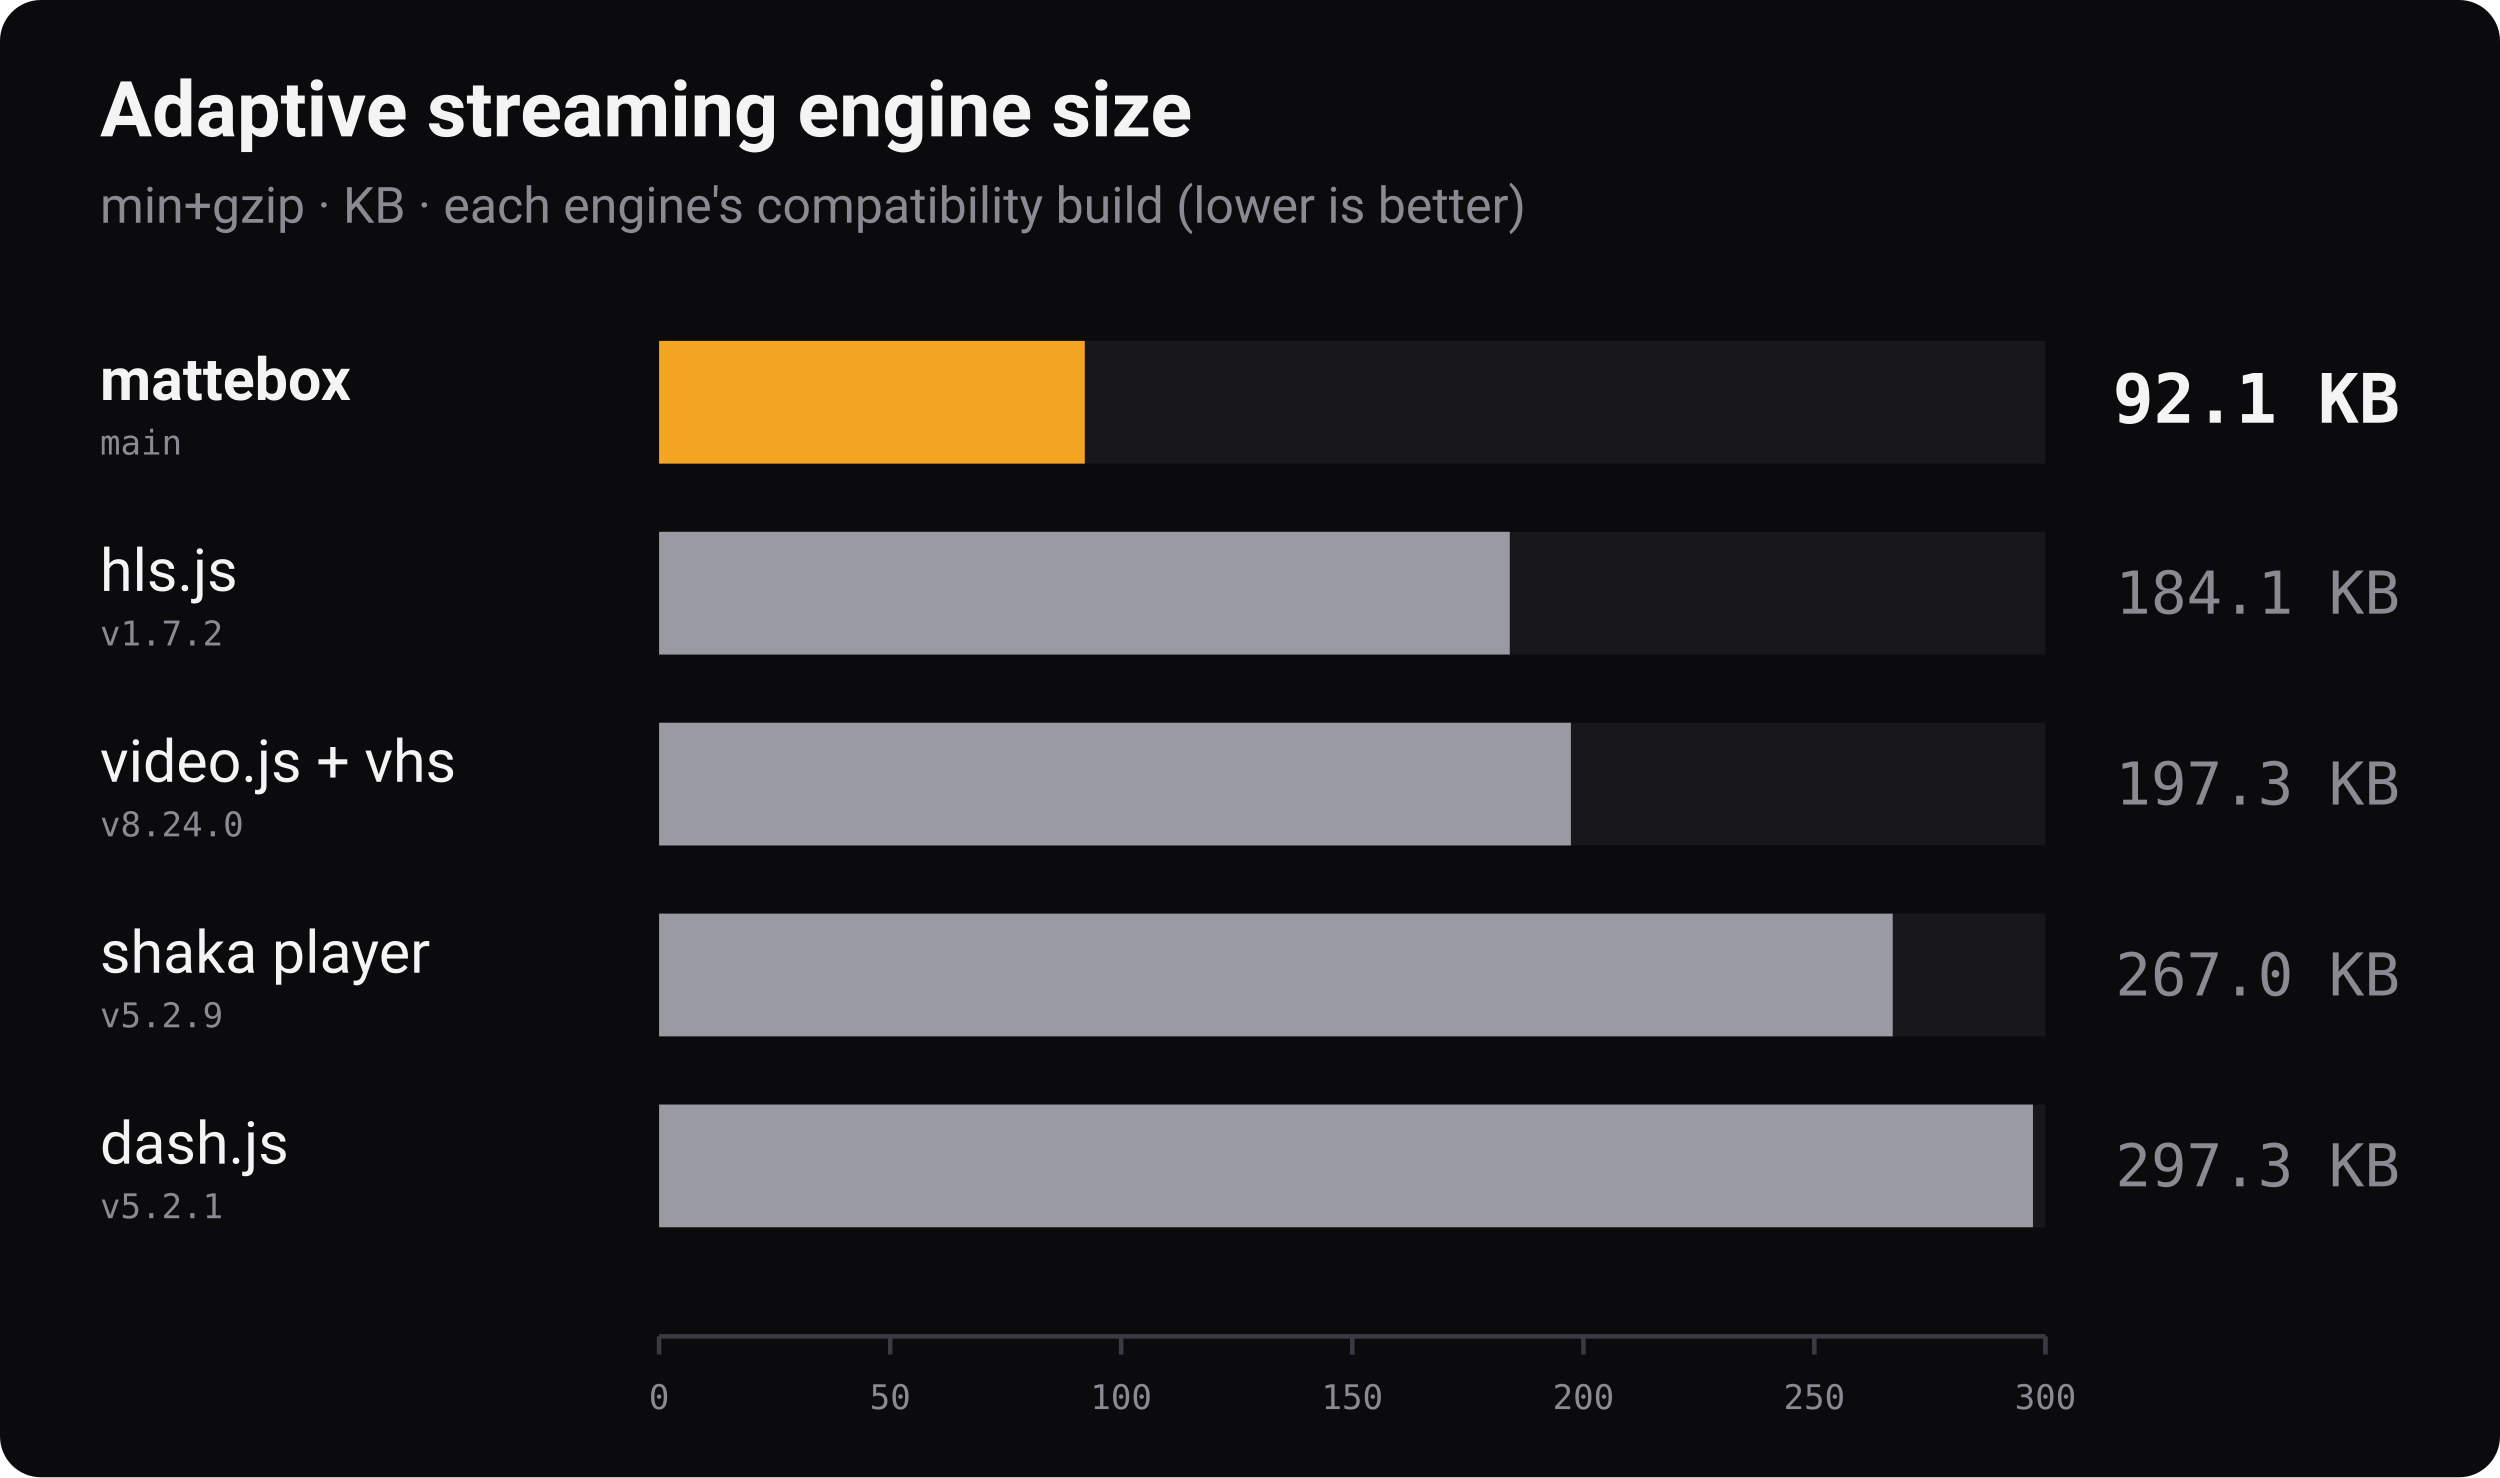
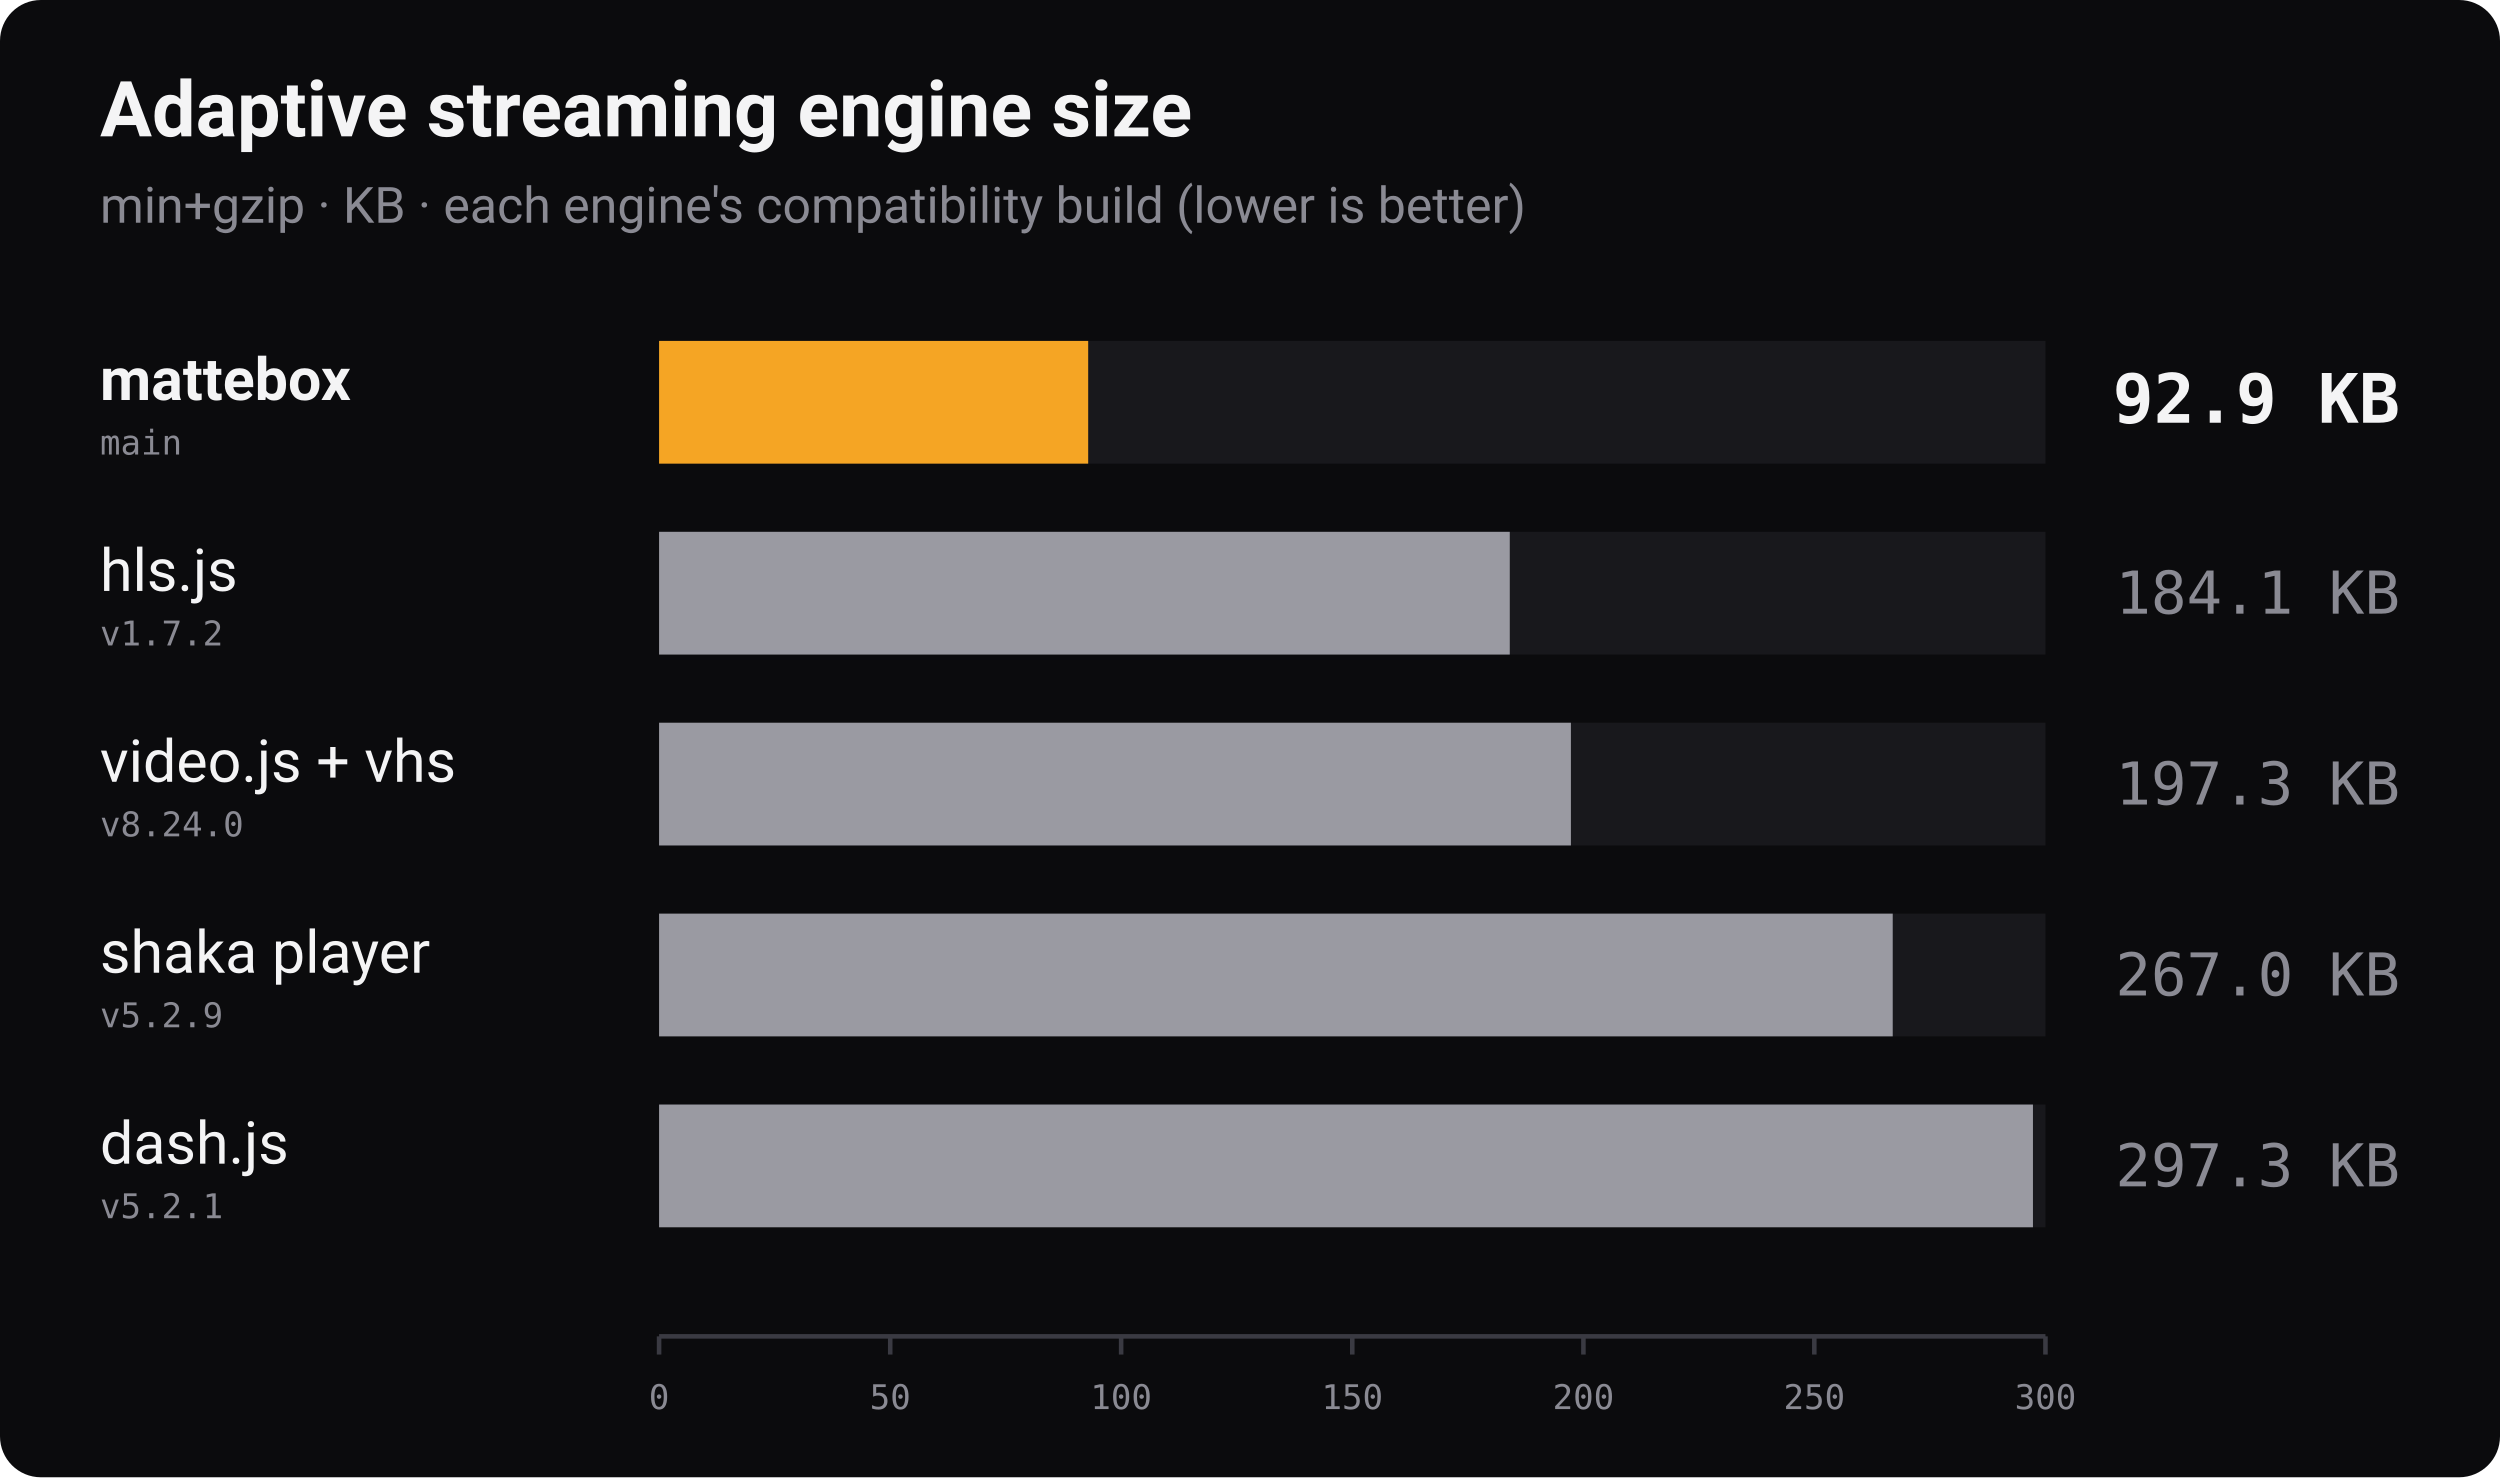
<svg xmlns="http://www.w3.org/2000/svg" width="1100" height="650" viewBox="0 0 1100 650" role="img" aria-label="Bundle size of adaptive streaming players, min+gzip, lower is better">
  <rect width="1100" height="650" rx="18" fill="#0b0b0d" />
  <text x="44" y="60" font-family="-apple-system, 'Segoe UI', Roboto, Helvetica, Arial, sans-serif" font-size="34" font-weight="700" fill="#f4f4f5">Adaptive streaming engine size</text>
  <text x="44" y="98" font-family="-apple-system, 'Segoe UI', Roboto, Helvetica, Arial, sans-serif" font-size="22" fill="#8a8a93">min+gzip · KB · each engine's compatibility build (lower is better)</text>
  <text x="44" y="176" font-family="-apple-system, 'Segoe UI', Roboto, Helvetica, Arial, sans-serif" font-size="26" font-weight="700" fill="#f4f4f5">mattebox</text>
  <text x="44" y="200" font-family="ui-monospace, 'SF Mono', Menlo, Consolas, monospace" font-size="15" fill="#8a8a93">main</text>
  <rect x="290" y="150" width="610" height="54" fill="#18181c" />
-   <rect x="290" y="150" width="187.3" height="54" fill="#f5a524" />
-   <text x="1056" y="186" text-anchor="end" font-family="ui-monospace, 'SF Mono', Menlo, Consolas, monospace" font-size="30" font-weight="700" fill="#f4f4f5">92.1 KB</text>
+   <rect x="290" y="150" width="188.8" height="54" fill="#f5a524" />
+   <text x="1056" y="186" text-anchor="end" font-family="ui-monospace, 'SF Mono', Menlo, Consolas, monospace" font-size="30" font-weight="700" fill="#f4f4f5">92.9 KB</text>
  <text x="44" y="260" font-family="-apple-system, 'Segoe UI', Roboto, Helvetica, Arial, sans-serif" font-size="26" font-weight="400" fill="#f4f4f5">hls.js</text>
  <text x="44" y="284" font-family="ui-monospace, 'SF Mono', Menlo, Consolas, monospace" font-size="15" fill="#8a8a93">v1.7.2</text>
  <rect x="290" y="234" width="610" height="54" fill="#18181c" />
  <rect x="290" y="234" width="374.3" height="54" fill="#9a9aa2" />
  <text x="1056" y="270" text-anchor="end" font-family="ui-monospace, 'SF Mono', Menlo, Consolas, monospace" font-size="26" font-weight="400" fill="#8a8a93">184.1 KB</text>
  <text x="44" y="344" font-family="-apple-system, 'Segoe UI', Roboto, Helvetica, Arial, sans-serif" font-size="26" font-weight="400" fill="#f4f4f5">video.js + vhs</text>
  <text x="44" y="368" font-family="ui-monospace, 'SF Mono', Menlo, Consolas, monospace" font-size="15" fill="#8a8a93">v8.24.0</text>
  <rect x="290" y="318" width="610" height="54" fill="#18181c" />
  <rect x="290" y="318" width="401.2" height="54" fill="#9a9aa2" />
  <text x="1056" y="354" text-anchor="end" font-family="ui-monospace, 'SF Mono', Menlo, Consolas, monospace" font-size="26" font-weight="400" fill="#8a8a93">197.3 KB</text>
  <text x="44" y="428" font-family="-apple-system, 'Segoe UI', Roboto, Helvetica, Arial, sans-serif" font-size="26" font-weight="400" fill="#f4f4f5">shaka player</text>
  <text x="44" y="452" font-family="ui-monospace, 'SF Mono', Menlo, Consolas, monospace" font-size="15" fill="#8a8a93">v5.2.9</text>
  <rect x="290" y="402" width="610" height="54" fill="#18181c" />
  <rect x="290" y="402" width="542.8" height="54" fill="#9a9aa2" />
  <text x="1056" y="438" text-anchor="end" font-family="ui-monospace, 'SF Mono', Menlo, Consolas, monospace" font-size="26" font-weight="400" fill="#8a8a93">267.0 KB</text>
  <text x="44" y="512" font-family="-apple-system, 'Segoe UI', Roboto, Helvetica, Arial, sans-serif" font-size="26" font-weight="400" fill="#f4f4f5">dash.js</text>
  <text x="44" y="536" font-family="ui-monospace, 'SF Mono', Menlo, Consolas, monospace" font-size="15" fill="#8a8a93">v5.2.1</text>
  <rect x="290" y="486" width="610" height="54" fill="#18181c" />
  <rect x="290" y="486" width="604.5" height="54" fill="#9a9aa2" />
  <text x="1056" y="522" text-anchor="end" font-family="ui-monospace, 'SF Mono', Menlo, Consolas, monospace" font-size="26" font-weight="400" fill="#8a8a93">297.3 KB</text>
  <line x1="290" y1="588" x2="900" y2="588" stroke="#3a3a42" stroke-width="2" />
  <line x1="290.0" y1="588" x2="290.0" y2="596" stroke="#3a3a42" stroke-width="2" />
  <text x="290.0" y="620" text-anchor="middle" font-family="ui-monospace, 'SF Mono', Menlo, Consolas, monospace" font-size="15" fill="#8a8a93">0</text>
  <line x1="391.7" y1="588" x2="391.7" y2="596" stroke="#3a3a42" stroke-width="2" />
  <text x="391.7" y="620" text-anchor="middle" font-family="ui-monospace, 'SF Mono', Menlo, Consolas, monospace" font-size="15" fill="#8a8a93">50</text>
  <line x1="493.3" y1="588" x2="493.3" y2="596" stroke="#3a3a42" stroke-width="2" />
  <text x="493.3" y="620" text-anchor="middle" font-family="ui-monospace, 'SF Mono', Menlo, Consolas, monospace" font-size="15" fill="#8a8a93">100</text>
  <line x1="595.0" y1="588" x2="595.0" y2="596" stroke="#3a3a42" stroke-width="2" />
  <text x="595.0" y="620" text-anchor="middle" font-family="ui-monospace, 'SF Mono', Menlo, Consolas, monospace" font-size="15" fill="#8a8a93">150</text>
  <line x1="696.7" y1="588" x2="696.7" y2="596" stroke="#3a3a42" stroke-width="2" />
  <text x="696.7" y="620" text-anchor="middle" font-family="ui-monospace, 'SF Mono', Menlo, Consolas, monospace" font-size="15" fill="#8a8a93">200</text>
  <line x1="798.3" y1="588" x2="798.3" y2="596" stroke="#3a3a42" stroke-width="2" />
  <text x="798.3" y="620" text-anchor="middle" font-family="ui-monospace, 'SF Mono', Menlo, Consolas, monospace" font-size="15" fill="#8a8a93">250</text>
  <line x1="900.0" y1="588" x2="900.0" y2="596" stroke="#3a3a42" stroke-width="2" />
  <text x="900.0" y="620" text-anchor="middle" font-family="ui-monospace, 'SF Mono', Menlo, Consolas, monospace" font-size="15" fill="#8a8a93">300</text>
</svg>
